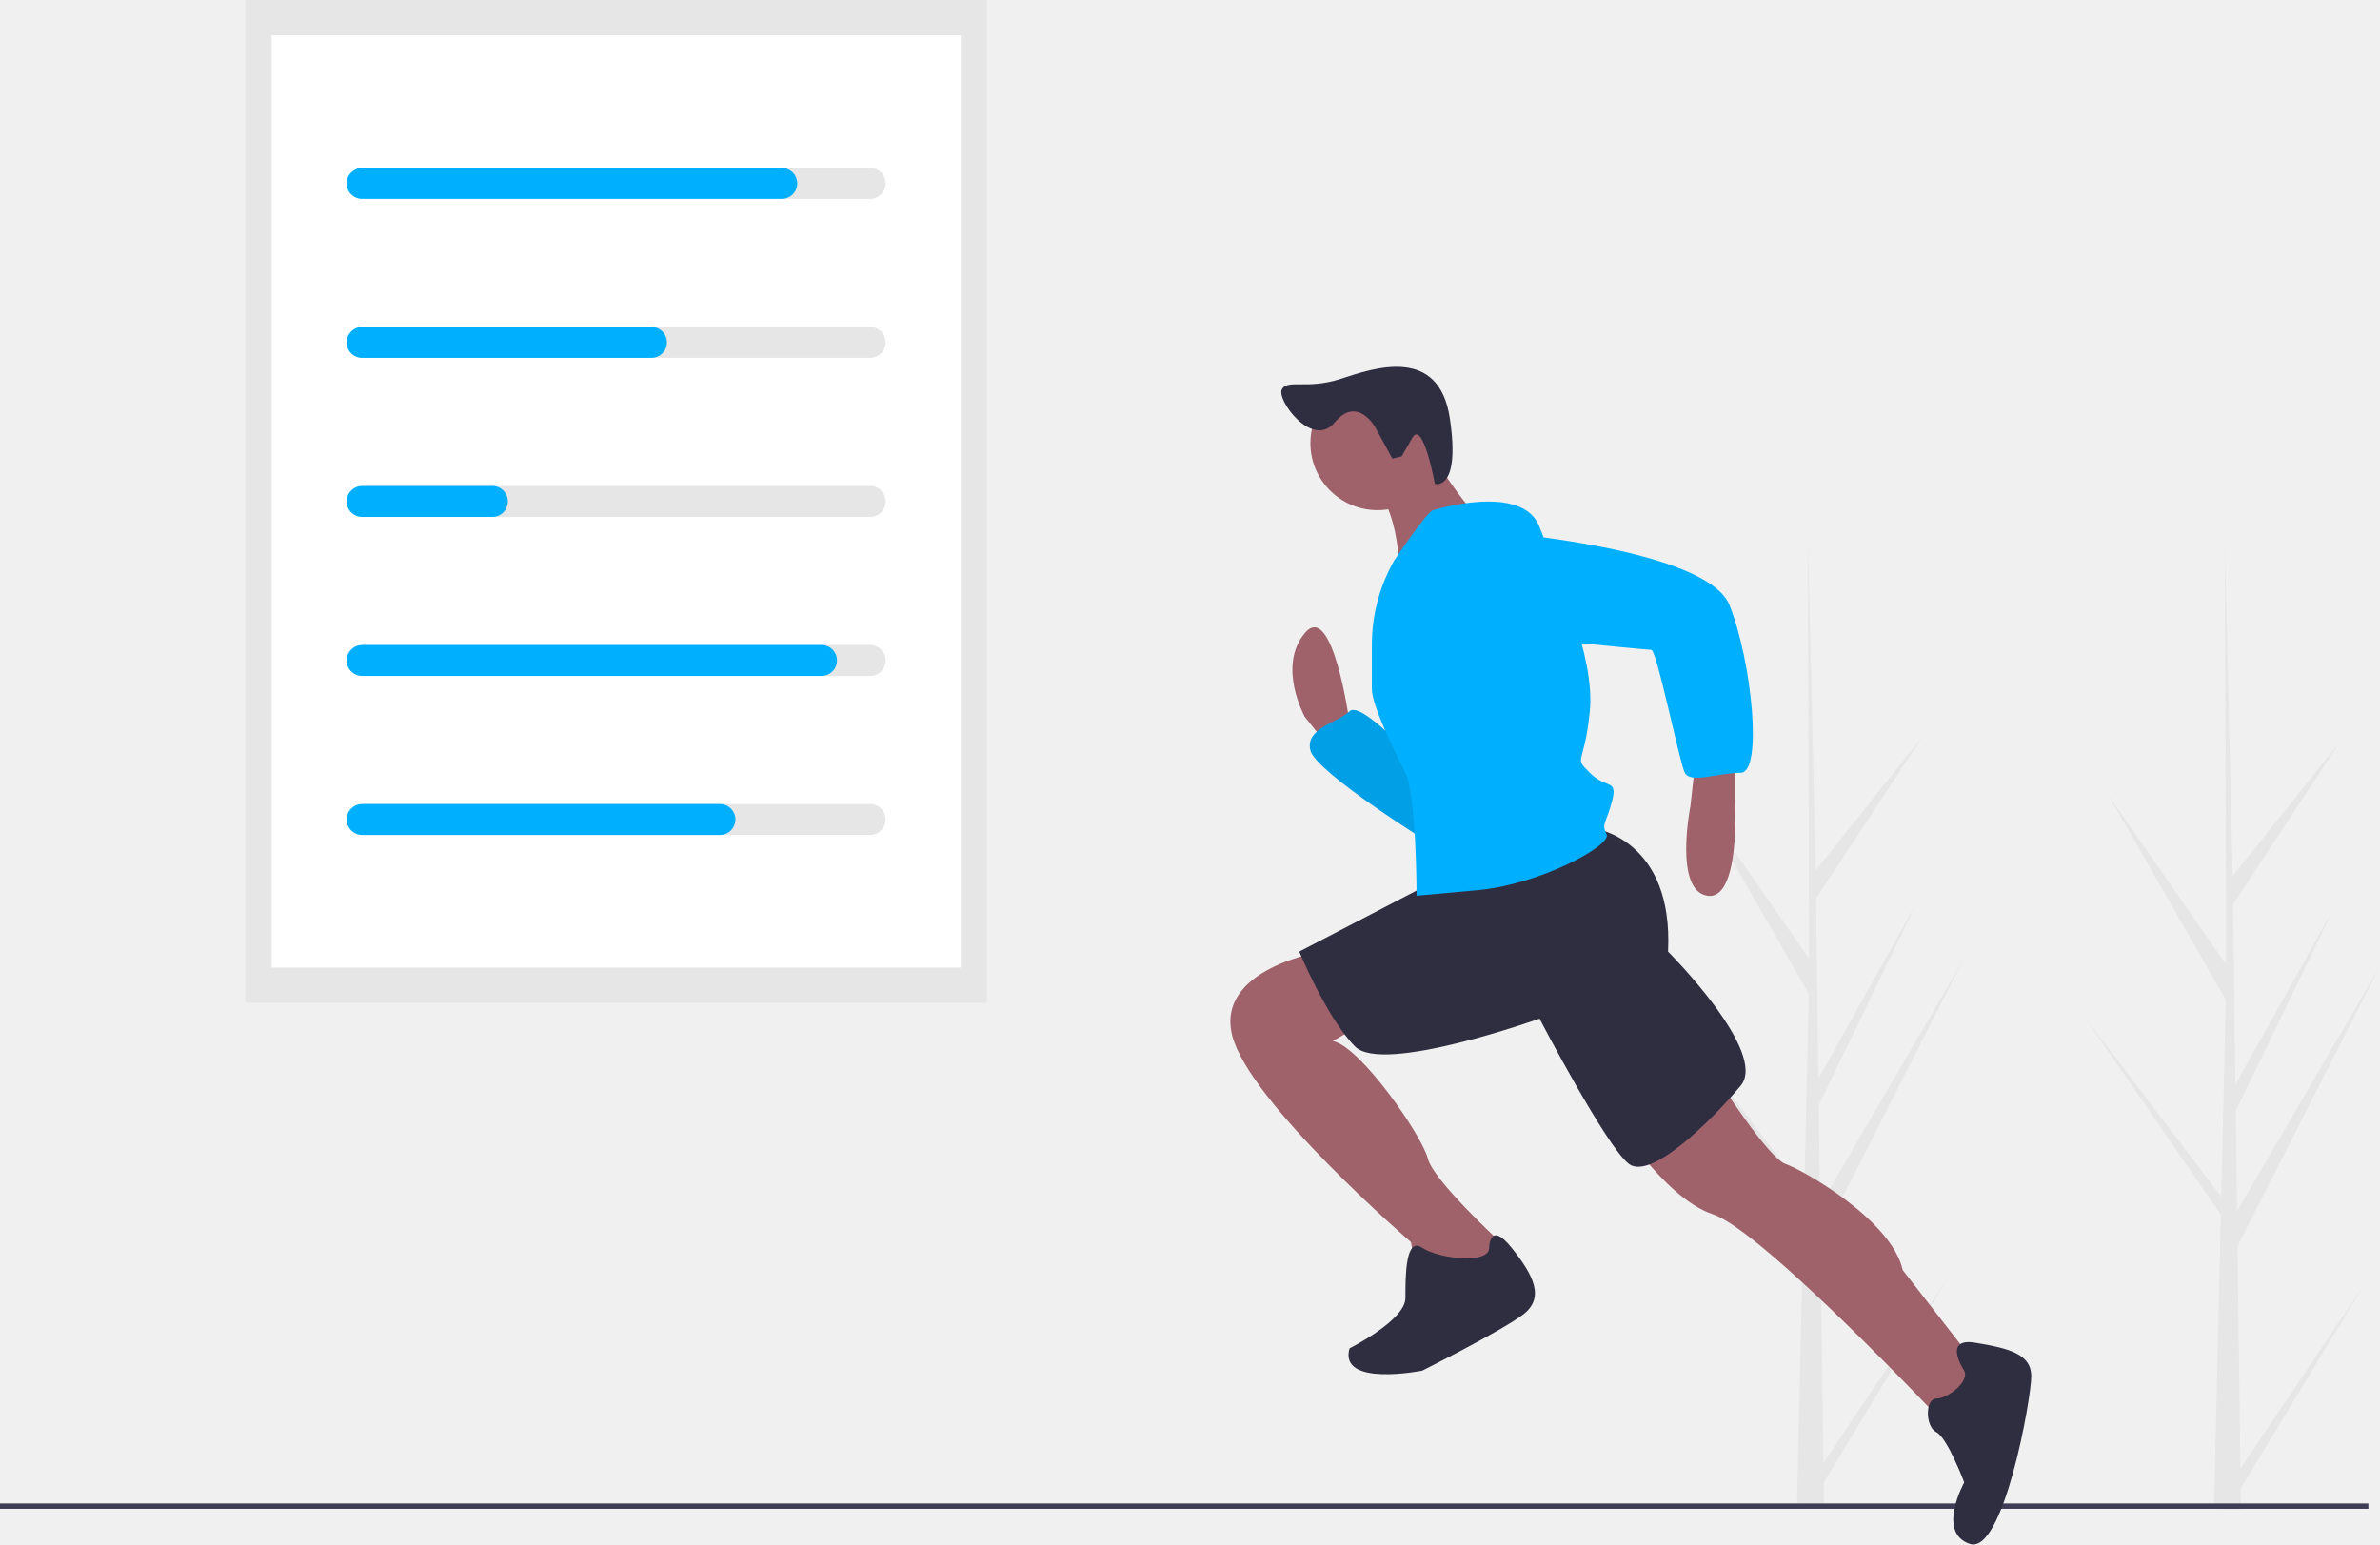
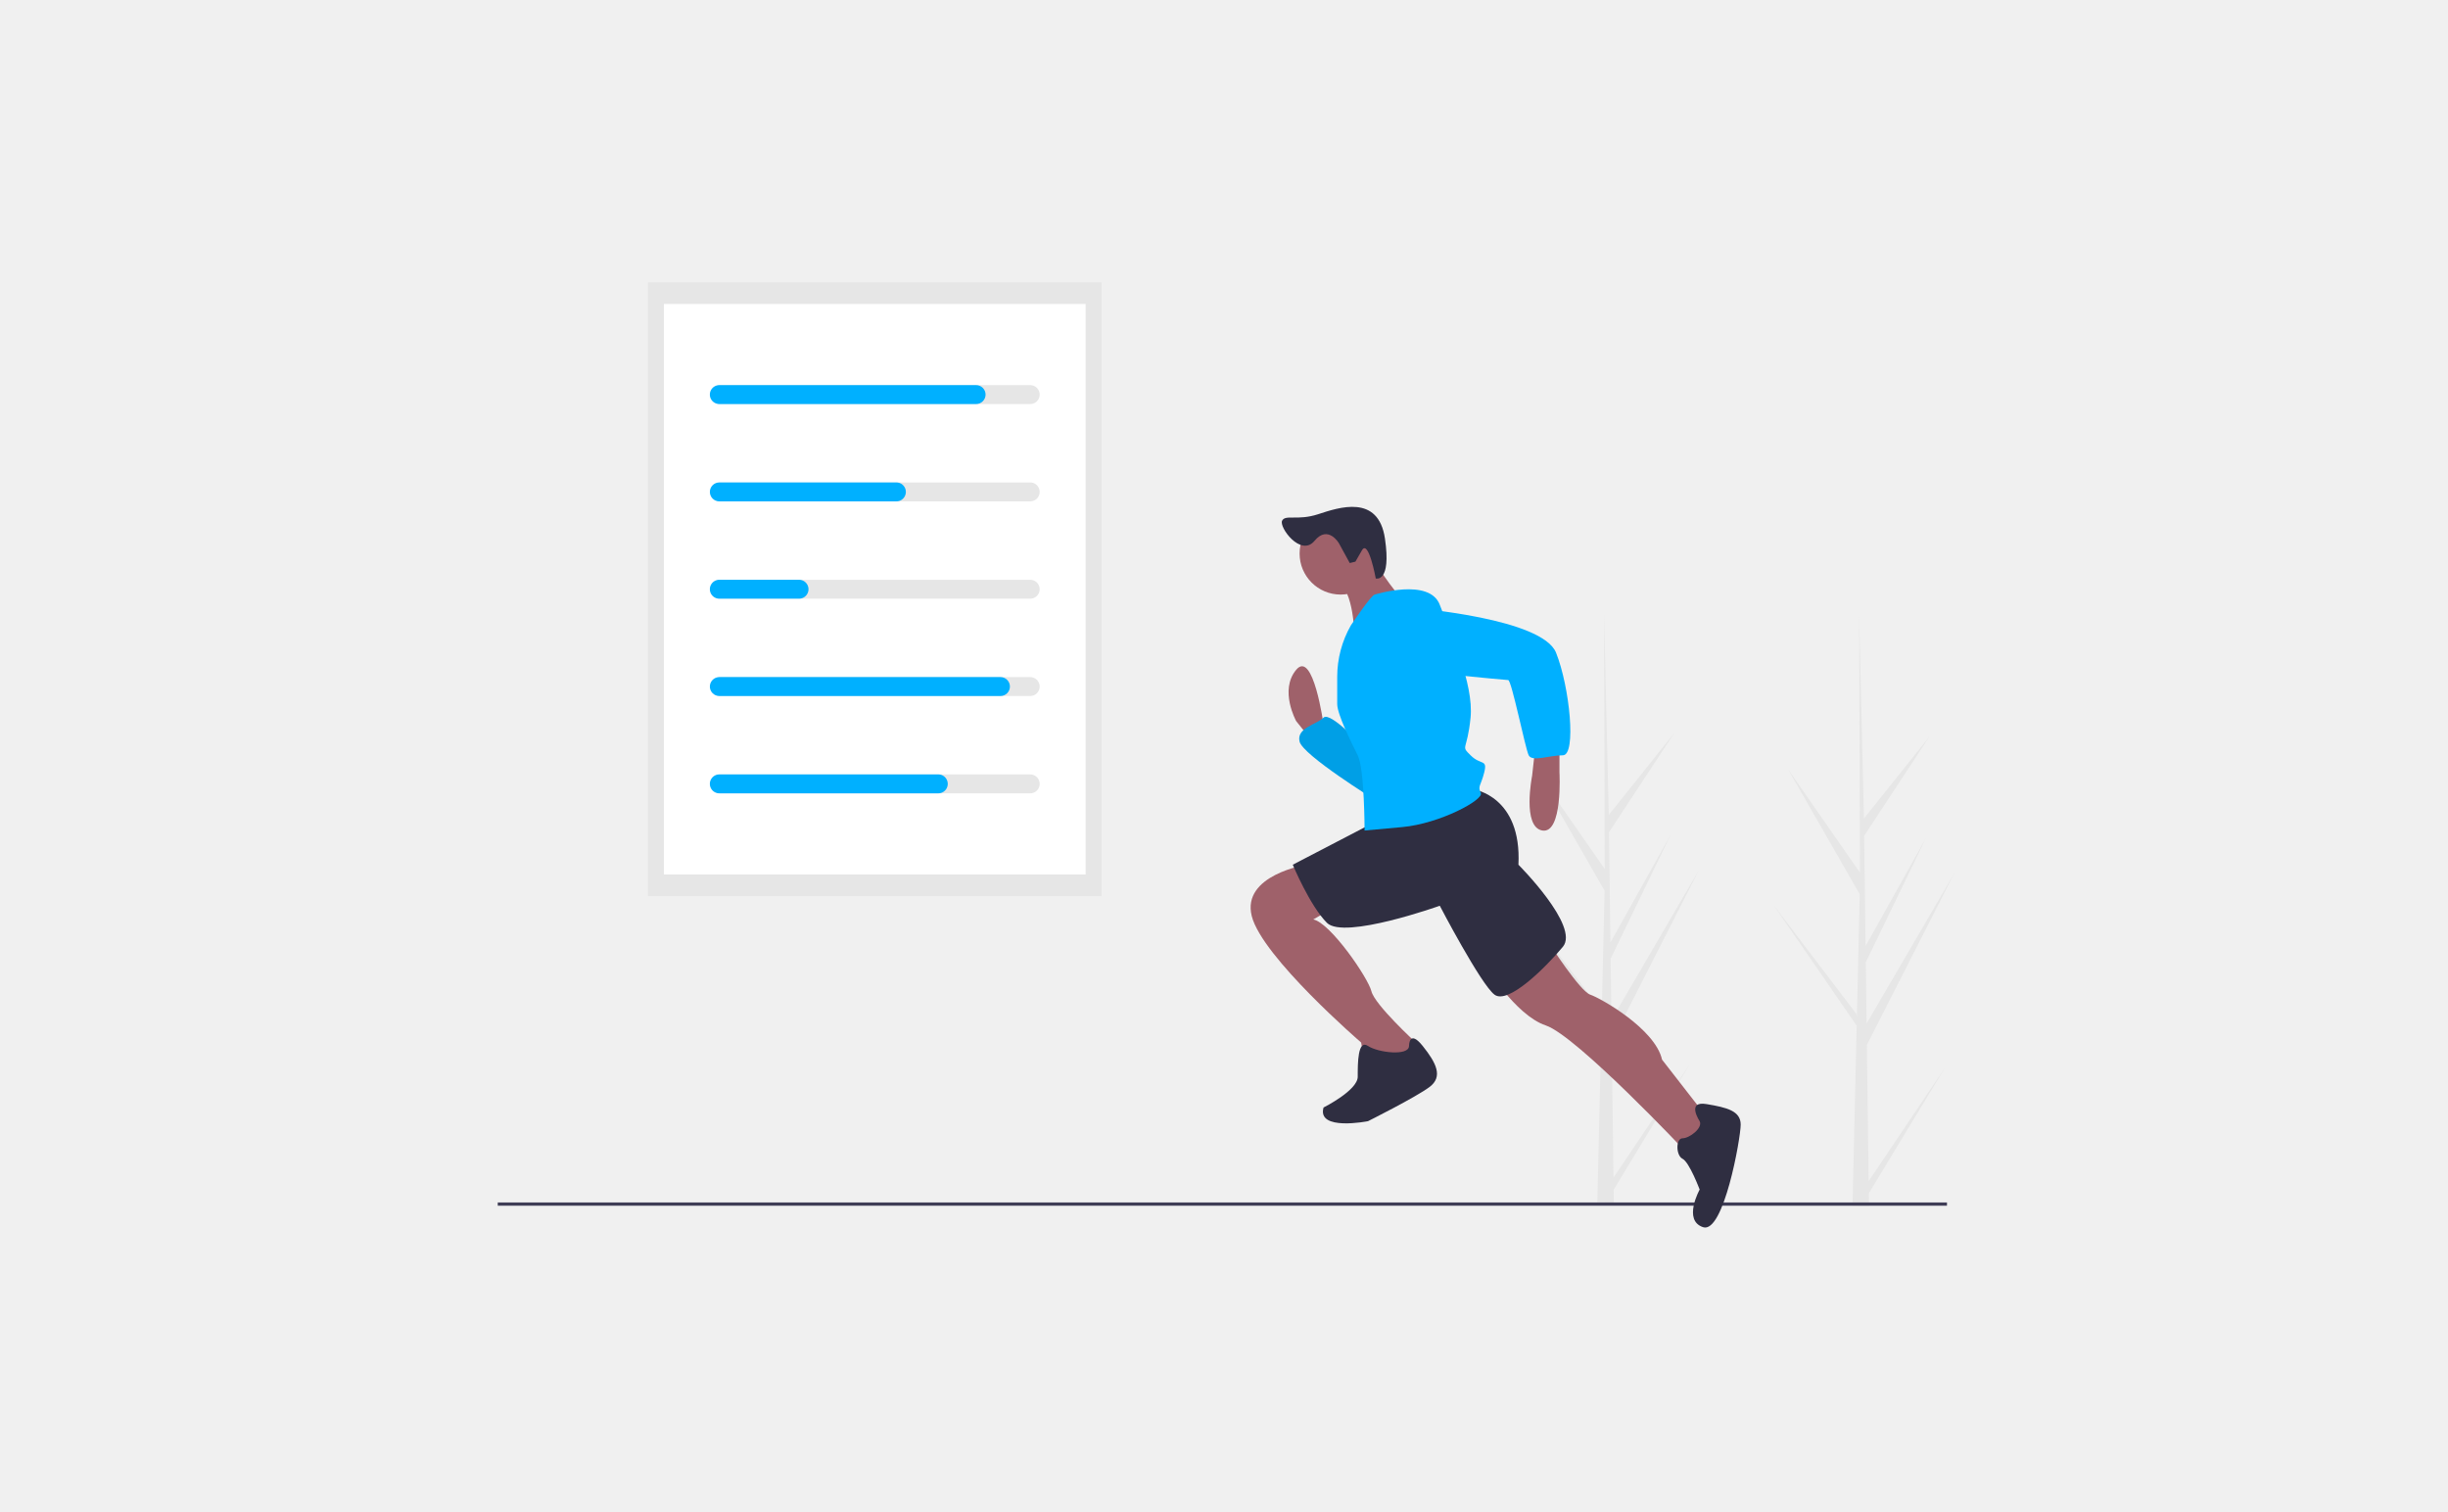
- <svg xmlns="http://www.w3.org/2000/svg" id="bf4a54d9-4411-43b3-8949-563af8245ce3" data-name="Layer 1" width="892.35" height="579.11" viewBox="0 0 892.35 579.11">
-   <path d="M837.481,708.973l46.458-69.087-46.363,76.52.097,7.774q-5.087.039-10.076-.169l2.304-99.93-.063-.771.085-.149.221-9.443-50.877-73.867,50.817,66.8.18,1.996,1.74-75.501-43.944-76.583,44.069,63.32-.46-156.419.001-.521.015.512L834.603,486.732l40.05-50.076-39.918,60.696.874,67.534,36.854-65.911-36.718,75.84.487,37.552,53.595-91.813L836.393,625.468Z" transform="translate(-153.8252 -160.4452)" fill="#e6e6e6" />
-   <path d="M993.831,711.149l46.458-69.087-46.363,76.52.097,7.774q-5.087.039-10.076-.169l2.304-99.93-.063-.771.085-.149.221-9.443-50.877-73.867,50.817,66.8.18,1.996L988.354,535.32l-43.944-76.583,44.069,63.32-.46-156.419.001-.521.015.512,2.917,123.28,40.05-50.076-39.918,60.696.874,67.534,36.854-65.911-36.718,75.84.487,37.552,53.595-91.813L992.742,627.644Z" transform="translate(-153.8252 -160.4452)" fill="#e6e6e6" />
-   <rect x="92" width="278.008" height="376.039" fill="#e6e6e6" />
-   <rect x="101.796" y="13.251" width="258.415" height="349.538" fill="#fff" />
-   <path d="M480.07,235.004H290.416a5.797,5.797,0,0,1,0-11.595H480.07a5.797,5.797,0,1,1,0,11.595Z" transform="translate(-153.8252 -160.4452)" fill="#e6e6e6" />
-   <path d="M480.07,294.633H290.416a5.797,5.797,0,0,1,0-11.595H480.07a5.797,5.797,0,1,1,0,11.595Z" transform="translate(-153.8252 -160.4452)" fill="#e6e6e6" />
-   <path d="M480.07,354.262H290.416a5.797,5.797,0,0,1,0-11.595H480.07a5.797,5.797,0,1,1,0,11.595Z" transform="translate(-153.8252 -160.4452)" fill="#e6e6e6" />
-   <path d="M480.07,413.891H290.416a5.797,5.797,0,0,1,0-11.595H480.07a5.797,5.797,0,1,1,0,11.595Z" transform="translate(-153.8252 -160.4452)" fill="#e6e6e6" />
-   <path d="M480.07,473.52H290.416a5.797,5.797,0,0,1,0-11.595H480.07a5.797,5.797,0,1,1,0,11.595Z" transform="translate(-153.8252 -160.4452)" fill="#e6e6e6" />
-   <path d="M446.943,235.004H289.588a5.797,5.797,0,1,1,0-11.595H446.943a5.797,5.797,0,0,1,0,11.595Z" transform="translate(-153.8252 -160.4452)" fill="#00b0ff" />
-   <path d="M398.08,294.633H289.588a5.797,5.797,0,1,1,0-11.595H398.08a5.797,5.797,0,1,1,0,11.595Z" transform="translate(-153.8252 -160.4452)" fill="#00b0ff" />
-   <path d="M338.451,354.262H289.588a5.797,5.797,0,1,1,0-11.595h48.863a5.797,5.797,0,0,1,0,11.595Z" transform="translate(-153.8252 -160.4452)" fill="#00b0ff" />
-   <path d="M461.85,413.891H289.588a5.797,5.797,0,1,1,0-11.595H461.85a5.797,5.797,0,0,1,0,11.595Z" transform="translate(-153.8252 -160.4452)" fill="#00b0ff" />
-   <path d="M423.754,473.52H289.588a5.797,5.797,0,1,1,0-11.595H423.754a5.797,5.797,0,1,1,0,11.595Z" transform="translate(-153.8252 -160.4452)" fill="#00b0ff" />
-   <rect y="563.74" width="888" height="2" fill="#3f3d56" />
-   <path d="M659.813,431.353s-6.285-46.093-16.761-33.523,0,31.427,0,31.427l8.381,10.476,8.381-6.285Z" transform="translate(-153.8252 -160.4452)" fill="#9f616a" />
-   <path d="M684.955,446.019s-20.952-23.047-25.142-18.856-16.761,6.285-14.666,14.666,46.093,35.618,46.093,35.618Z" transform="translate(-153.8252 -160.4452)" fill="#00b0ff" />
-   <path d="M684.955,446.019s-20.952-23.047-25.142-18.856-16.761,6.285-14.666,14.666,46.093,35.618,46.093,35.618Z" transform="translate(-153.8252 -160.4452)" opacity="0.1" />
-   <path d="M804.379,443.924V460.685s2.095,37.713-10.476,35.618S787.618,462.78,787.618,462.78l2.095-18.856Z" transform="translate(-153.8252 -160.4452)" fill="#9f616a" />
-   <path d="M798.094,565.443S816.95,594.775,823.235,596.87s39.808,20.952,43.998,39.808L896.566,674.391l-14.666,18.856s-67.045-71.235-85.902-77.521-37.713-37.713-37.713-37.713Z" transform="translate(-153.8252 -160.4452)" fill="#9f616a" />
-   <path d="M649.337,517.254s-39.808,6.285-33.523,31.427,67.045,77.521,67.045,77.521L684.955,638.773l23.047,4.19,10.476-10.476-2.095-6.285S691.24,603.156,689.145,594.775s-25.142-41.903-35.618-43.998l14.666-8.381Z" transform="translate(-153.8252 -160.4452)" fill="#9f616a" />
-   <path d="M890.281,674.391s-8.381-12.571,4.19-10.476,20.952,4.19,20.952,12.571-10.476,67.045-23.047,62.855-2.095-23.047-2.095-23.047-6.285-16.761-10.476-18.856-4.19-12.571,0-12.571S892.376,678.581,890.281,674.391Z" transform="translate(-153.8252 -160.4452)" fill="#2f2e41" />
-   <path d="M712.192,628.298s0-10.476,8.381,0,12.571,18.856,4.19,25.142S687.05,674.391,687.05,674.391s-31.427,6.285-27.237-8.381c0,0,20.952-10.476,20.952-18.856s0-23.047,6.285-18.856S712.192,634.583,712.192,628.298Z" transform="translate(-153.8252 -160.4452)" fill="#2f2e41" />
-   <path d="M752,471.161s29.332,4.19,27.237,46.093c0,0,37.713,37.713,27.237,50.284s-33.523,35.618-41.903,29.332S731.048,542.396,731.048,542.396s-58.664,20.952-69.14,10.476-20.952-35.618-20.952-35.618l52.379-27.237Z" transform="translate(-153.8252 -160.4452)" fill="#2f2e41" />
-   <circle cx="516.464" cy="166.149" r="25.142" fill="#9f616a" />
-   <path d="M689.145,328.69s14.666,23.047,18.856,25.142-29.332,23.047-29.332,23.047,0-27.237-10.476-33.523Z" transform="translate(-153.8252 -160.4452)" fill="#9f616a" />
-   <path d="M691.24,351.737s33.523-10.476,39.808,6.285S752,406.211,749.905,427.162s-6.285,16.761,0,23.047,10.476,2.095,8.381,10.476-4.19,8.381-2.095,12.571-25.142,18.856-48.189,20.952L684.955,496.303s0-37.713-4.19-46.093-12.571-25.142-12.571-31.427V402.151a63.607,63.607,0,0,1,8.381-31.558v0S689.145,351.737,691.24,351.737Z" transform="translate(-153.8252 -160.4452)" fill="#00b0ff" />
-   <path d="M716.382,360.117s77.521,6.285,85.902,27.237S814.855,450.209,806.474,450.209s-18.856,4.19-20.952,0-10.476-46.093-12.571-46.093S708.002,397.83,708.002,397.83,680.765,364.308,716.382,360.117Z" transform="translate(-153.8252 -160.4452)" fill="#00b0ff" />
-   <path d="M669.279,320.362s-6.672-11.595-15.012-1.524-21.907-8.436-19.824-12.385,9.438.178,22.042-3.943,36.885-12.514,40.951,14.867-5.618,24.511-5.618,24.511-4.439-24.263-8.451-17.294l-4.012,6.969-3.48.857Z" transform="translate(-153.8252 -160.4452)" fill="#2f2e41" />
+ <svg xmlns="http://www.w3.org/2000/svg" width="1500px" height="926px" viewBox="0 0 1500 926" version="1.1">
+   <g id="operator-manager-and-leader" stroke="none" stroke-width="1" fill="none" fill-rule="evenodd">
+     <g id="cover" transform="translate(305, 173)" fill-rule="nonzero">
+       <path d="M683.656,548.528 L730.114,479.44 L683.751,555.96 L683.848,563.734 C680.456,563.76 677.098,563.704 673.772,563.565 L676.076,463.634 L676.013,462.863 L676.098,462.714 L676.318,453.272 L625.442,379.404 L676.258,446.204 L676.439,448.2 L678.179,372.699 L634.235,296.115 L678.304,359.435 L677.844,203.016 L677.845,202.495 L677.86,203.007 L680.777,326.287 L720.827,276.211 L680.909,336.907 L681.783,404.441 L718.636,338.53 L681.918,414.37 L682.405,451.922 L736,360.109 L682.568,465.023 L683.656,548.528 Z" id="Path" fill="#E6E6E6" />
+       <path d="M840.005,550.704 L886.463,481.616 L840.101,558.136 L840.197,565.91 C836.806,565.936 833.447,565.88 830.121,565.741 L832.426,465.81 L832.363,465.039 L832.448,464.89 L832.668,455.448 L781.791,381.581 L832.608,448.38 L832.788,450.376 L834.529,374.875 L790.585,298.292 L834.654,361.611 L834.194,205.192 L834.195,204.671 L834.21,205.183 L837.127,328.463 L877.177,278.387 L837.258,339.083 L838.132,406.617 L874.986,340.707 L838.268,416.546 L838.754,454.099 L892.35,362.286 L838.917,467.199 L840.005,550.704 Z" id="Path" fill="#E6E6E6" />
+       <rect id="Rectangle" fill="#E6E6E6" x="92" y="0" width="278.008" height="376.039" />
+       <rect id="Rectangle" fill="#FFFFFF" x="101.796" y="13.251" width="258.415" height="349.538" />
+       <path d="M326.245,74.559 L136.591,74.559 C133.392,74.555 130.802,71.96 130.802,68.762 C130.802,65.563 133.392,62.968 136.591,62.964 L326.245,62.964 C328.318,62.962 330.235,64.066 331.272,65.861 C332.309,67.656 332.309,69.868 331.272,71.662 C330.235,73.457 328.318,74.562 326.245,74.559 L326.245,74.559 Z" id="Path" fill="#E6E6E6" />
+       <path d="M326.245,134.188 L136.591,134.188 C133.392,134.184 130.802,131.589 130.802,128.391 C130.802,125.192 133.392,122.598 136.591,122.593 L326.245,122.593 C328.318,122.591 330.235,123.695 331.272,125.49 C332.309,127.285 332.309,129.497 331.272,131.291 C330.235,133.086 328.318,134.191 326.245,134.188 Z" id="Path" fill="#E6E6E6" />
+       <path d="M326.245,193.817 L136.591,193.817 C133.392,193.813 130.802,191.218 130.802,188.02 C130.802,184.821 133.392,182.227 136.591,182.222 L326.245,182.222 C328.318,182.22 330.235,183.324 331.272,185.119 C332.309,186.914 332.309,189.126 331.272,190.921 C330.235,192.715 328.318,193.82 326.245,193.817 Z" id="Path" fill="#E6E6E6" />
+       <path d="M326.245,253.446 L136.591,253.446 C133.392,253.442 130.802,250.848 130.802,247.649 C130.802,244.45 133.392,241.856 136.591,241.852 L326.245,241.852 C328.318,241.849 330.235,242.953 331.272,244.748 C332.309,246.543 332.309,248.755 331.272,250.55 C330.235,252.344 328.318,253.449 326.245,253.446 Z" id="Path" fill="#E6E6E6" />
+       <path d="M326.245,313.075 L136.591,313.075 C133.392,313.071 130.802,310.477 130.802,307.278 C130.802,304.079 133.392,301.485 136.591,301.481 L326.245,301.481 C328.318,301.478 330.235,302.582 331.272,304.377 C332.309,306.172 332.309,308.384 331.272,310.179 C330.235,311.974 328.318,313.078 326.245,313.075 L326.245,313.075 Z" id="Path" fill="#E6E6E6" />
+       <path d="M293.118,74.559 L135.763,74.559 C133.69,74.562 131.773,73.457 130.736,71.662 C129.699,69.868 129.699,67.656 130.736,65.861 C131.773,64.066 133.69,62.962 135.763,62.964 L293.118,62.964 C296.316,62.968 298.907,65.563 298.907,68.762 C298.907,71.96 296.316,74.555 293.118,74.559 L293.118,74.559 Z" id="Path" fill="#00B0FF" />
+       <path d="M244.255,134.188 L135.763,134.188 C132.561,134.188 129.966,131.592 129.966,128.391 C129.966,125.189 132.561,122.593 135.763,122.593 L244.255,122.593 C246.328,122.591 248.244,123.695 249.282,125.49 C250.319,127.285 250.319,129.497 249.282,131.291 C248.244,133.086 246.328,134.191 244.255,134.188 L244.255,134.188 Z" id="Path" fill="#00B0FF" />
+       <path d="M184.626,193.817 L135.763,193.817 C133.69,193.82 131.773,192.715 130.736,190.921 C129.699,189.126 129.699,186.914 130.736,185.119 C131.773,183.324 133.69,182.22 135.763,182.222 L184.626,182.222 C187.825,182.227 190.415,184.821 190.415,188.02 C190.415,191.218 187.825,193.813 184.626,193.817 L184.626,193.817 Z" id="Path" fill="#00B0FF" />
+       <path d="M308.025,253.446 L135.763,253.446 C132.561,253.446 129.966,250.851 129.966,247.649 C129.966,244.447 132.561,241.852 135.763,241.852 L308.025,241.852 C311.227,241.852 313.822,244.447 313.822,247.649 C313.822,250.851 311.227,253.446 308.025,253.446 Z" id="Path" fill="#00B0FF" />
+       <path d="M269.928,313.075 L135.763,313.075 C133.69,313.078 131.773,311.974 130.736,310.179 C129.699,308.384 129.699,306.172 130.736,304.377 C131.773,302.582 133.69,301.478 135.763,301.481 L269.928,301.481 C272.001,301.478 273.918,302.582 274.955,304.377 C275.993,306.172 275.993,308.384 274.955,310.179 C273.918,311.974 272.001,313.078 269.928,313.075 L269.928,313.075 Z" id="Path" fill="#00B0FF" />
+       <rect id="Rectangle" fill="#3F3D56" x="0" y="563.74" width="888" height="2" />
+       <path d="M505.988,270.907 C505.988,270.907 499.702,224.814 489.227,237.385 C478.751,249.956 489.227,268.812 489.227,268.812 L497.607,279.288 L505.988,273.003 L505.988,270.907 Z" id="Path" fill="#9F616A" />
+       <path d="M531.13,285.574 C531.13,285.574 510.178,262.527 505.988,266.717 C501.798,270.907 489.227,273.003 491.322,281.383 C493.417,289.764 537.415,317.001 537.415,317.001 L531.13,285.574 Z" id="Path" fill="#00B0FF" />
+       <path d="M531.13,285.574 C531.13,285.574 510.178,262.527 505.988,266.717 C501.798,270.907 489.227,273.003 491.322,281.383 C493.417,289.764 537.415,317.001 537.415,317.001 L531.13,285.574 Z" id="Path" fill="#000000" opacity="0.1" />
+       <path d="M650.554,283.478 L650.554,300.24 C650.554,300.24 652.649,337.952 640.078,335.857 C627.507,333.762 633.793,302.335 633.793,302.335 L635.888,283.478 L650.554,283.478 Z" id="Path" fill="#9F616A" />
+       <path d="M644.268,404.998 C644.268,404.998 663.125,434.33 669.41,436.425 C675.696,438.52 709.218,457.377 713.409,476.233 L742.741,513.946 L728.075,532.802 C728.075,532.802 661.03,461.567 642.173,455.281 C623.317,448.996 604.46,417.569 604.46,417.569 L644.268,404.998 Z" id="Path" fill="#9F616A" />
+       <path d="M495.512,356.809 C495.512,356.809 455.704,363.094 461.99,388.236 C468.275,413.378 529.035,465.757 529.035,465.757 L531.13,478.328 L554.177,482.518 L564.652,472.043 L562.557,465.757 C562.557,465.757 537.415,442.71 535.32,434.33 C533.225,425.949 510.178,392.427 499.702,390.332 L514.369,381.951 L495.512,356.809 Z" id="Path" fill="#9F616A" />
+       <path d="M736.455,513.946 C736.455,513.946 728.075,501.375 740.646,503.47 C753.217,505.565 761.597,507.66 761.597,516.041 C761.597,524.422 751.121,583.086 738.55,578.896 C725.98,574.705 736.455,555.849 736.455,555.849 C736.455,555.849 730.17,539.088 725.98,536.993 C721.789,534.897 721.789,524.422 725.98,524.422 C730.17,524.422 738.55,518.136 736.455,513.946 Z" id="Path" fill="#2F2E41" />
+       <path d="M558.367,467.852 C558.367,467.852 558.367,457.377 566.747,467.852 C575.128,478.328 579.318,486.709 570.938,492.994 C562.557,499.28 533.225,513.946 533.225,513.946 C533.225,513.946 501.798,520.231 505.988,505.565 C505.988,505.565 526.939,495.089 526.939,486.709 C526.939,478.328 526.939,463.662 533.225,467.852 C539.51,472.043 558.367,474.138 558.367,467.852 Z" id="Path" fill="#2F2E41" />
+       <path d="M598.175,310.715 C598.175,310.715 627.507,314.906 625.412,356.809 C625.412,356.809 663.125,394.522 652.649,407.093 C642.173,419.664 619.126,442.71 610.746,436.425 C602.365,430.139 577.223,381.951 577.223,381.951 C577.223,381.951 518.559,402.902 508.083,392.427 C497.607,381.951 487.131,356.809 487.131,356.809 L539.51,329.572 L598.175,310.715 Z" id="Path" fill="#2F2E41" />
+       <circle id="Oval" fill="#9F616A" cx="516.464" cy="166.149" r="25.142" />
+       <path d="M535.32,168.245 C535.32,168.245 549.986,191.291 554.177,193.387 C558.367,195.482 524.844,216.433 524.844,216.433 C524.844,216.433 524.844,189.196 514.369,182.911 L535.32,168.245 Z" id="Path" fill="#9F616A" />
+       <path d="M537.415,191.291 C537.415,191.291 570.938,180.816 577.223,197.577 C583.509,214.338 598.175,245.766 596.08,266.717 C593.985,287.669 589.794,283.478 596.08,289.764 C602.365,296.049 606.555,291.859 604.46,300.24 C602.365,308.62 600.27,308.62 602.365,312.811 C604.46,317.001 577.223,331.667 554.177,333.762 L531.13,335.857 C531.13,335.857 531.13,298.144 526.94,289.764 C522.749,281.383 514.369,264.622 514.369,258.336 L514.369,241.706 C514.369,230.636 517.257,219.759 522.749,210.148 L522.749,210.148 C522.749,210.148 535.32,191.291 537.415,191.291 Z" id="Path" fill="#00B0FF" />
+       <path d="M562.557,199.672 C562.557,199.672 640.078,205.957 648.459,226.909 C656.839,247.861 661.03,289.764 652.649,289.764 C644.268,289.764 633.793,293.954 631.697,289.764 C629.602,285.574 621.222,243.67 619.126,243.67 C617.031,243.67 554.177,237.385 554.177,237.385 C554.177,237.385 526.939,203.862 562.557,199.672 Z" id="Path" fill="#00B0FF" />
+       <path d="M515.453,159.916 C515.453,159.916 508.782,148.322 500.442,158.393 C492.102,168.464 478.535,149.957 480.617,146.008 C482.7,142.059 490.055,146.185 502.66,142.065 C515.264,137.944 539.544,129.55 543.611,156.932 C547.677,184.314 537.992,181.443 537.992,181.443 C537.992,181.443 533.553,157.18 529.541,164.149 L525.529,171.119 L522.049,171.975 L515.453,159.916 Z" id="Path" fill="#2F2E41" />
+     </g>
+   </g>
</svg>
